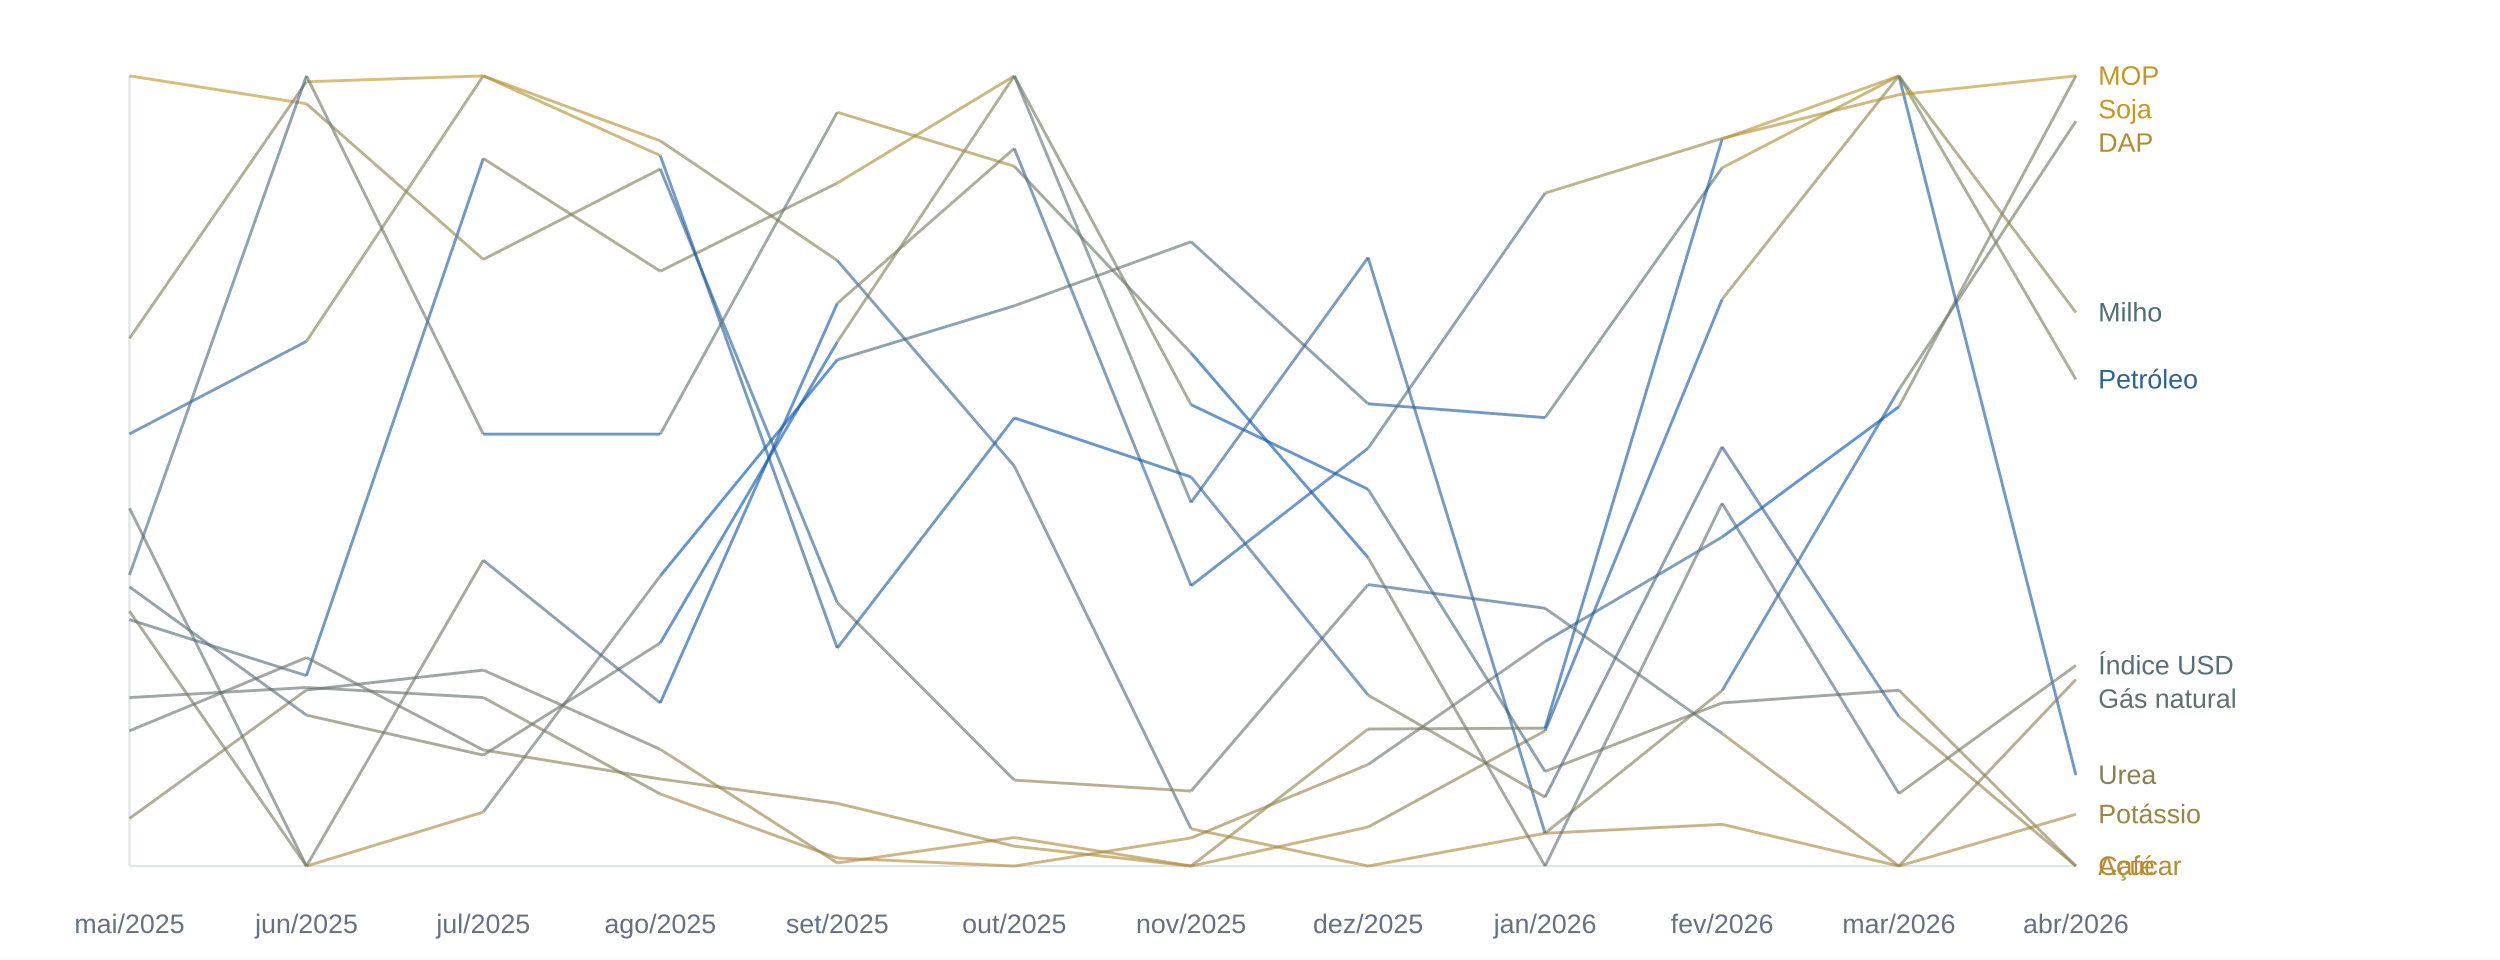
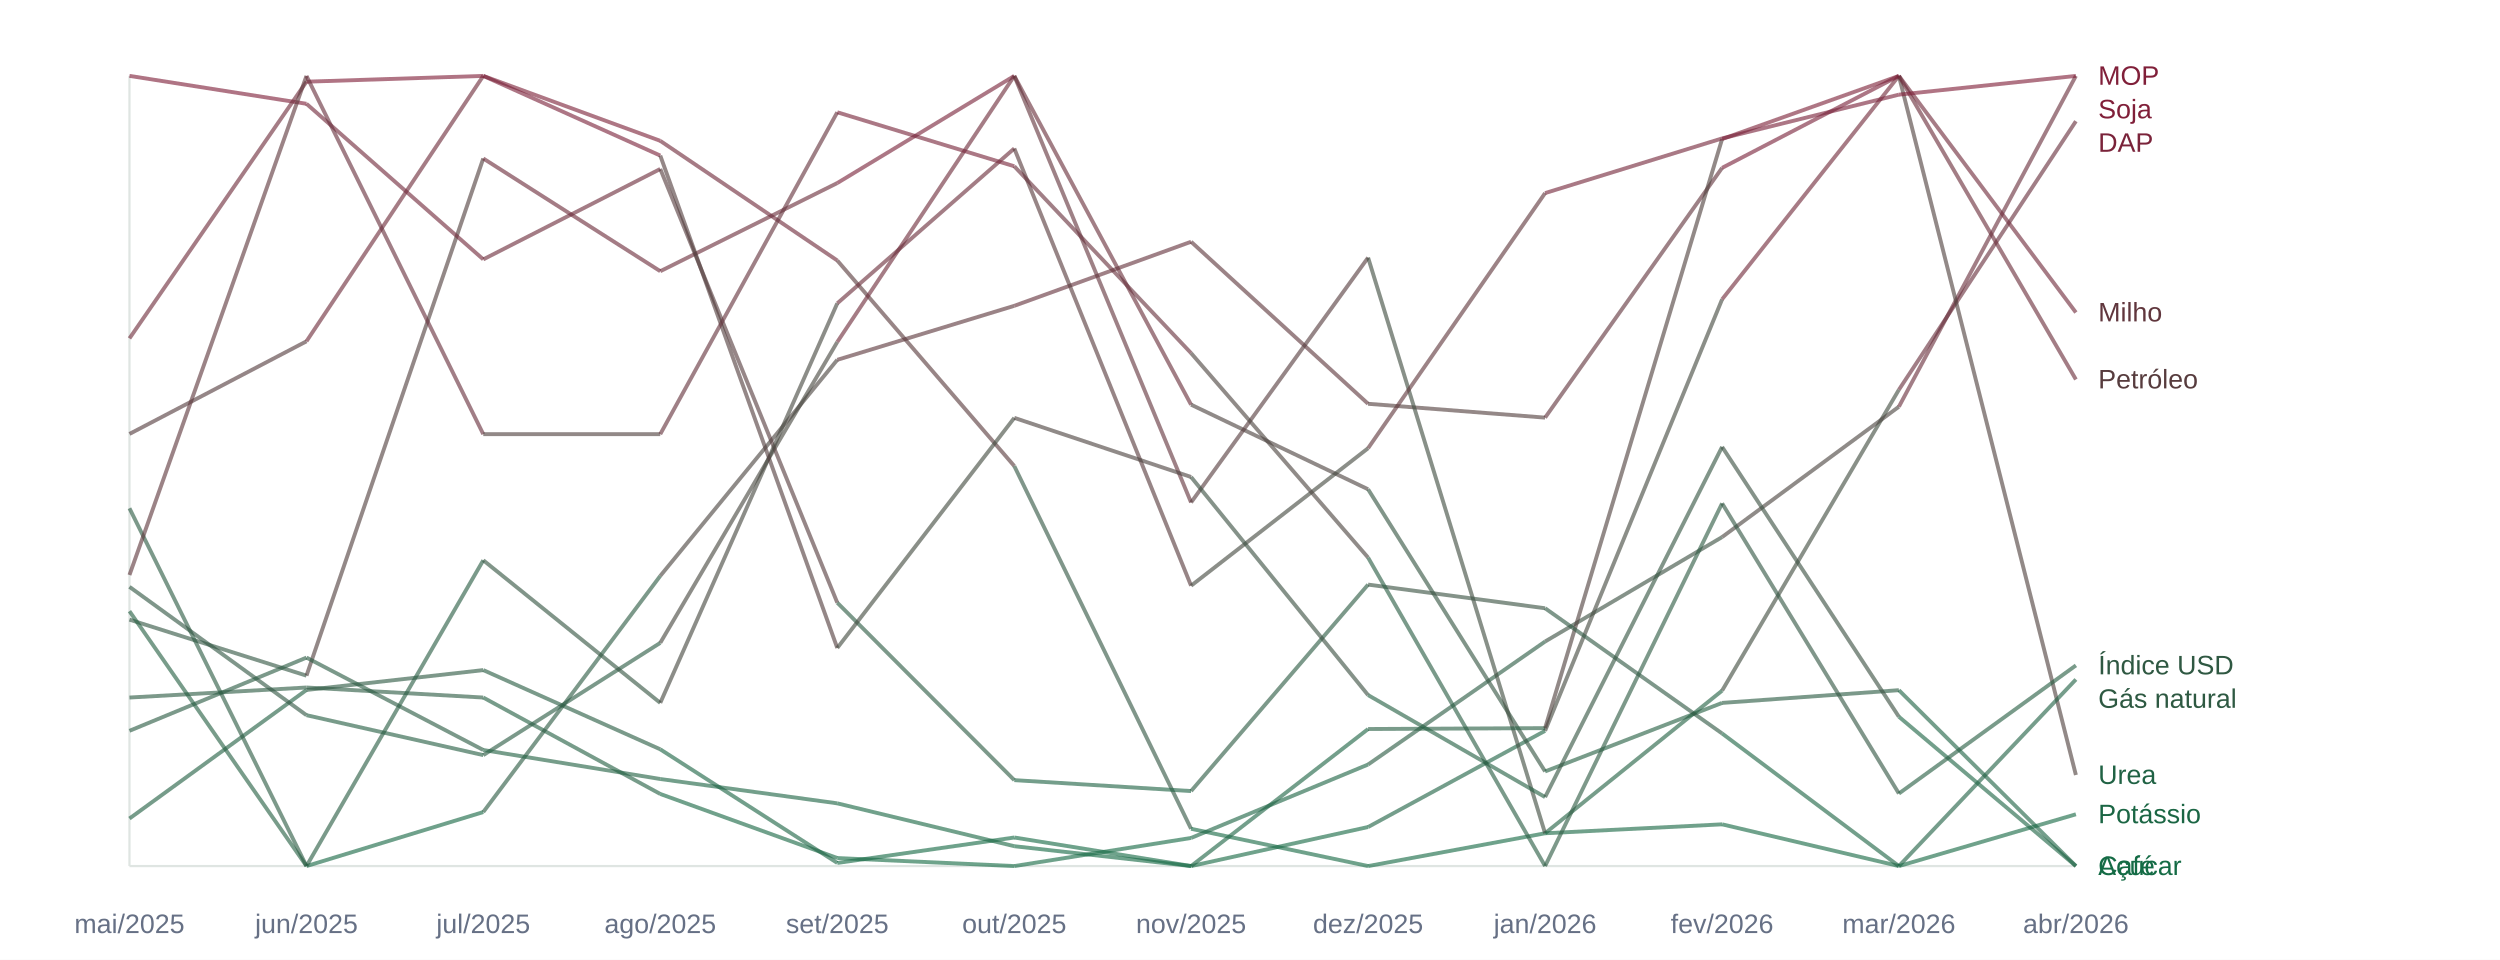
<svg xmlns="http://www.w3.org/2000/svg" viewBox="0 0 1120 430" preserveAspectRatio="xMidYMid meet" role="img" aria-labelledby="titulo">
  <rect width="100%" height="100%" fill="#fff" />
  <line x1="58" y1="388" x2="930" y2="388" stroke="#dfe5e2" />
  <line x1="58" y1="34" x2="58" y2="388" stroke="#dfe5e2" />
  <text x="58.0" y="418" text-anchor="middle" font-family="Arial,sans-serif" font-size="12" fill="#667085">mai/2025</text>
  <text x="137.3" y="418" text-anchor="middle" font-family="Arial,sans-serif" font-size="12" fill="#667085">jun/2025</text>
  <text x="216.5" y="418" text-anchor="middle" font-family="Arial,sans-serif" font-size="12" fill="#667085">jul/2025</text>
  <text x="295.8" y="418" text-anchor="middle" font-family="Arial,sans-serif" font-size="12" fill="#667085">ago/2025</text>
  <text x="375.1" y="418" text-anchor="middle" font-family="Arial,sans-serif" font-size="12" fill="#667085">set/2025</text>
  <text x="454.4" y="418" text-anchor="middle" font-family="Arial,sans-serif" font-size="12" fill="#667085">out/2025</text>
  <text x="533.6" y="418" text-anchor="middle" font-family="Arial,sans-serif" font-size="12" fill="#667085">nov/2025</text>
  <text x="612.9" y="418" text-anchor="middle" font-family="Arial,sans-serif" font-size="12" fill="#667085">dez/2025</text>
  <text x="692.2" y="418" text-anchor="middle" font-family="Arial,sans-serif" font-size="12" fill="#667085">jan/2026</text>
  <text x="771.5" y="418" text-anchor="middle" font-family="Arial,sans-serif" font-size="12" fill="#667085">fev/2026</text>
  <text x="850.7" y="418" text-anchor="middle" font-family="Arial,sans-serif" font-size="12" fill="#667085">mar/2026</text>
  <text x="930.0" y="418" text-anchor="middle" font-family="Arial,sans-serif" font-size="12" fill="#667085">abr/2026</text>
-   <line x1="58.0" y1="194.4" x2="137.3" y2="152.9" stroke="#296095" stroke-width="1.3" stroke-opacity=".62" />
-   <line x1="137.3" y1="152.9" x2="216.5" y2="34.0" stroke="#827f54" stroke-width="1.3" stroke-opacity=".62" />
-   <line x1="216.5" y1="34.0" x2="295.8" y2="63.1" stroke="#b4902f" stroke-width="1.3" stroke-opacity=".62" />
-   <line x1="295.8" y1="63.1" x2="375.1" y2="116.7" stroke="#868151" stroke-width="1.3" stroke-opacity=".62" />
-   <line x1="375.1" y1="116.7" x2="454.4" y2="208.8" stroke="#35658c" stroke-width="1.3" stroke-opacity=".62" />
-   <line x1="454.4" y1="208.8" x2="533.6" y2="371.3" stroke="#516b7b" stroke-width="1.3" stroke-opacity=".62" />
-   <line x1="533.6" y1="371.3" x2="612.9" y2="388.0" stroke="#ac883a" stroke-width="1.3" stroke-opacity=".62" />
-   <line x1="612.9" y1="388.0" x2="692.2" y2="373.3" stroke="#ad8939" stroke-width="1.3" stroke-opacity=".62" />
-   <line x1="692.2" y1="373.3" x2="771.5" y2="309.4" stroke="#857c56" stroke-width="1.3" stroke-opacity=".62" />
-   <line x1="771.5" y1="309.4" x2="850.7" y2="174.6" stroke="#205c9e" stroke-width="1.3" stroke-opacity=".62" />
-   <line x1="850.7" y1="174.6" x2="930.0" y2="54.3" stroke="#6b7765" stroke-width="1.3" stroke-opacity=".62" />
-   <line x1="58.0" y1="312.5" x2="137.3" y2="308.0" stroke="#66726c" stroke-width="1.3" stroke-opacity=".62" />
-   <line x1="137.3" y1="308.0" x2="216.5" y2="312.5" stroke="#66726c" stroke-width="1.3" stroke-opacity=".62" />
-   <line x1="216.5" y1="312.5" x2="295.8" y2="355.7" stroke="#7e7a5b" stroke-width="1.3" stroke-opacity=".62" />
-   <line x1="295.8" y1="355.7" x2="375.1" y2="384.4" stroke="#a38541" stroke-width="1.3" stroke-opacity=".62" />
-   <line x1="375.1" y1="384.4" x2="454.4" y2="388.0" stroke="#b38a35" stroke-width="1.3" stroke-opacity=".62" />
-   <line x1="454.4" y1="388.0" x2="533.6" y2="375.4" stroke="#af8939" stroke-width="1.3" stroke-opacity=".62" />
-   <line x1="533.6" y1="375.4" x2="612.9" y2="342.5" stroke="#978249" stroke-width="1.3" stroke-opacity=".62" />
-   <line x1="612.9" y1="342.5" x2="692.2" y2="287.4" stroke="#6a7369" stroke-width="1.3" stroke-opacity=".62" />
-   <line x1="692.2" y1="287.4" x2="771.5" y2="240.6" stroke="#36638e" stroke-width="1.3" stroke-opacity=".62" />
-   <line x1="771.5" y1="240.6" x2="850.7" y2="182.2" stroke="#0052b4" stroke-width="1.3" stroke-opacity=".62" />
-   <line x1="850.7" y1="182.2" x2="930.0" y2="34.0" stroke="#727a60" stroke-width="1.3" stroke-opacity=".62" />
-   <line x1="58.0" y1="366.7" x2="137.3" y2="309.1" stroke="#827b58" stroke-width="1.3" stroke-opacity=".62" />
-   <line x1="137.3" y1="309.1" x2="216.5" y2="300.2" stroke="#607070" stroke-width="1.3" stroke-opacity=".62" />
-   <line x1="216.5" y1="300.2" x2="295.8" y2="335.7" stroke="#6d7467" stroke-width="1.3" stroke-opacity=".62" />
-   <line x1="295.8" y1="335.7" x2="375.1" y2="386.6" stroke="#9a8247" stroke-width="1.3" stroke-opacity=".62" />
-   <line x1="375.1" y1="386.6" x2="454.4" y2="375.2" stroke="#ae8939" stroke-width="1.3" stroke-opacity=".62" />
-   <line x1="454.4" y1="375.2" x2="533.6" y2="388.0" stroke="#ae8939" stroke-width="1.3" stroke-opacity=".62" />
-   <line x1="533.6" y1="388.0" x2="612.9" y2="370.5" stroke="#ac883a" stroke-width="1.3" stroke-opacity=".62" />
-   <line x1="612.9" y1="370.5" x2="692.2" y2="327.4" stroke="#8d7e50" stroke-width="1.3" stroke-opacity=".62" />
-   <line x1="692.2" y1="327.4" x2="771.5" y2="134.1" stroke="#1458a6" stroke-width="1.3" stroke-opacity=".62" />
-   <line x1="771.5" y1="134.1" x2="850.7" y2="34.0" stroke="#8d834c" stroke-width="1.3" stroke-opacity=".62" />
-   <line x1="850.7" y1="34.0" x2="930.0" y2="347.2" stroke="#175aa3" stroke-width="1.3" stroke-opacity=".62" />
-   <line x1="58.0" y1="277.6" x2="137.3" y2="302.7" stroke="#516c7b" stroke-width="1.3" stroke-opacity=".62" />
-   <line x1="137.3" y1="302.7" x2="216.5" y2="71.0" stroke="#1b5ba0" stroke-width="1.3" stroke-opacity=".62" />
-   <line x1="216.5" y1="71.0" x2="295.8" y2="121.5" stroke="#7f7e56" stroke-width="1.3" stroke-opacity=".62" />
-   <line x1="295.8" y1="121.5" x2="375.1" y2="82.0" stroke="#797c5b" stroke-width="1.3" stroke-opacity=".62" />
-   <line x1="375.1" y1="82.0" x2="454.4" y2="34.0" stroke="#a98d37" stroke-width="1.3" stroke-opacity=".62" />
-   <line x1="454.4" y1="34.0" x2="533.6" y2="181.3" stroke="#727a5f" stroke-width="1.3" stroke-opacity=".62" />
-   <line x1="533.6" y1="181.3" x2="612.9" y2="219.2" stroke="#0c56ab" stroke-width="1.3" stroke-opacity=".62" />
-   <line x1="612.9" y1="219.2" x2="692.2" y2="345.6" stroke="#496980" stroke-width="1.3" stroke-opacity=".62" />
-   <line x1="692.2" y1="345.6" x2="771.5" y2="314.9" stroke="#7a785e" stroke-width="1.3" stroke-opacity=".62" />
-   <line x1="771.5" y1="314.9" x2="850.7" y2="309.2" stroke="#67736b" stroke-width="1.3" stroke-opacity=".62" />
-   <line x1="850.7" y1="309.2" x2="930.0" y2="388.0" stroke="#8d7e50" stroke-width="1.3" stroke-opacity=".62" />
-   <line x1="58.0" y1="227.7" x2="137.3" y2="388.0" stroke="#63716e" stroke-width="1.3" stroke-opacity=".62" />
-   <line x1="137.3" y1="388.0" x2="216.5" y2="363.8" stroke="#a9873d" stroke-width="1.3" stroke-opacity=".62" />
-   <line x1="216.5" y1="363.8" x2="295.8" y2="258.0" stroke="#66726c" stroke-width="1.3" stroke-opacity=".62" />
-   <line x1="295.8" y1="258.0" x2="375.1" y2="161.2" stroke="#0253b3" stroke-width="1.3" stroke-opacity=".62" />
-   <line x1="375.1" y1="161.2" x2="454.4" y2="137.0" stroke="#456a81" stroke-width="1.3" stroke-opacity=".62" />
-   <line x1="454.4" y1="137.0" x2="533.6" y2="108.3" stroke="#62746c" stroke-width="1.3" stroke-opacity=".62" />
-   <line x1="533.6" y1="108.3" x2="612.9" y2="180.9" stroke="#4a6c7e" stroke-width="1.3" stroke-opacity=".62" />
-   <line x1="612.9" y1="180.9" x2="692.2" y2="187.1" stroke="#1e5c9e" stroke-width="1.3" stroke-opacity=".62" />
-   <line x1="692.2" y1="187.1" x2="771.5" y2="75.2" stroke="#587173" stroke-width="1.3" stroke-opacity=".62" />
-   <line x1="771.5" y1="75.2" x2="850.7" y2="34.0" stroke="#ad8e34" stroke-width="1.3" stroke-opacity=".62" />
-   <line x1="850.7" y1="34.0" x2="930.0" y2="140.0" stroke="#89824e" stroke-width="1.3" stroke-opacity=".62" />
-   <line x1="58.0" y1="262.9" x2="137.3" y2="320.4" stroke="#526c7a" stroke-width="1.3" stroke-opacity=".62" />
-   <line x1="137.3" y1="320.4" x2="216.5" y2="338.3" stroke="#79785e" stroke-width="1.3" stroke-opacity=".62" />
-   <line x1="216.5" y1="338.3" x2="295.8" y2="288.0" stroke="#68736a" stroke-width="1.3" stroke-opacity=".62" />
-   <line x1="295.8" y1="288.0" x2="375.1" y2="153.2" stroke="#0a55ad" stroke-width="1.3" stroke-opacity=".62" />
-   <line x1="375.1" y1="153.2" x2="454.4" y2="34.0" stroke="#827f54" stroke-width="1.3" stroke-opacity=".62" />
-   <line x1="454.4" y1="34.0" x2="533.6" y2="225.1" stroke="#5a7171" stroke-width="1.3" stroke-opacity=".62" />
-   <line x1="533.6" y1="225.1" x2="612.9" y2="115.4" stroke="#2d6293" stroke-width="1.3" stroke-opacity=".62" />
-   <line x1="612.9" y1="115.4" x2="692.2" y2="373.3" stroke="#225d9c" stroke-width="1.3" stroke-opacity=".62" />
-   <line x1="692.2" y1="373.3" x2="771.5" y2="369.3" stroke="#a48640" stroke-width="1.3" stroke-opacity=".62" />
-   <line x1="771.5" y1="369.3" x2="850.7" y2="388.0" stroke="#ab883b" stroke-width="1.3" stroke-opacity=".62" />
-   <line x1="850.7" y1="388.0" x2="930.0" y2="304.4" stroke="#8a7e52" stroke-width="1.3" stroke-opacity=".62" />
-   <line x1="58.0" y1="327.4" x2="137.3" y2="294.6" stroke="#66726c" stroke-width="1.3" stroke-opacity=".62" />
-   <line x1="137.3" y1="294.6" x2="216.5" y2="336.0" stroke="#6b7469" stroke-width="1.3" stroke-opacity=".62" />
-   <line x1="216.5" y1="336.0" x2="295.8" y2="349.0" stroke="#867c55" stroke-width="1.3" stroke-opacity=".62" />
-   <line x1="295.8" y1="349.0" x2="375.1" y2="359.9" stroke="#93804c" stroke-width="1.3" stroke-opacity=".62" />
-   <line x1="375.1" y1="359.9" x2="454.4" y2="379.1" stroke="#a28541" stroke-width="1.3" stroke-opacity=".62" />
-   <line x1="454.4" y1="379.1" x2="533.6" y2="388.0" stroke="#b08a37" stroke-width="1.3" stroke-opacity=".62" />
-   <line x1="533.6" y1="388.0" x2="612.9" y2="326.6" stroke="#96814a" stroke-width="1.3" stroke-opacity=".62" />
-   <line x1="612.9" y1="326.6" x2="692.2" y2="326.2" stroke="#767761" stroke-width="1.3" stroke-opacity=".62" />
-   <line x1="692.2" y1="326.2" x2="771.5" y2="62.3" stroke="#1358a6" stroke-width="1.3" stroke-opacity=".62" />
-   <line x1="771.5" y1="62.3" x2="850.7" y2="34.0" stroke="#b4912f" stroke-width="1.3" stroke-opacity=".62" />
-   <line x1="850.7" y1="34.0" x2="930.0" y2="170.0" stroke="#797c5b" stroke-width="1.3" stroke-opacity=".62" />
-   <line x1="58.0" y1="34.0" x2="137.3" y2="46.5" stroke="#bd9428" stroke-width="1.3" stroke-opacity=".62" />
-   <line x1="137.3" y1="46.5" x2="216.5" y2="116.2" stroke="#90844a" stroke-width="1.3" stroke-opacity=".62" />
-   <line x1="216.5" y1="116.2" x2="295.8" y2="75.7" stroke="#7f7e56" stroke-width="1.3" stroke-opacity=".62" />
-   <line x1="295.8" y1="75.7" x2="375.1" y2="270.0" stroke="#2a6195" stroke-width="1.3" stroke-opacity=".62" />
-   <line x1="375.1" y1="270.0" x2="454.4" y2="349.5" stroke="#65726d" stroke-width="1.3" stroke-opacity=".62" />
-   <line x1="454.4" y1="349.5" x2="533.6" y2="354.4" stroke="#907f4e" stroke-width="1.3" stroke-opacity=".62" />
-   <line x1="533.6" y1="354.4" x2="612.9" y2="261.9" stroke="#63716e" stroke-width="1.3" stroke-opacity=".62" />
-   <line x1="612.9" y1="261.9" x2="692.2" y2="272.5" stroke="#39648b" stroke-width="1.3" stroke-opacity=".62" />
-   <line x1="692.2" y1="272.5" x2="771.5" y2="328.6" stroke="#5c6f73" stroke-width="1.3" stroke-opacity=".62" />
-   <line x1="771.5" y1="328.6" x2="850.7" y2="388.0" stroke="#978149" stroke-width="1.3" stroke-opacity=".62" />
-   <line x1="850.7" y1="388.0" x2="930.0" y2="364.8" stroke="#a9873c" stroke-width="1.3" stroke-opacity=".62" />
-   <line x1="58.0" y1="273.8" x2="137.3" y2="388.0" stroke="#7b795d" stroke-width="1.3" stroke-opacity=".62" />
-   <line x1="137.3" y1="388.0" x2="216.5" y2="251.0" stroke="#6f7566" stroke-width="1.3" stroke-opacity=".62" />
-   <line x1="216.5" y1="251.0" x2="295.8" y2="314.9" stroke="#4a6980" stroke-width="1.3" stroke-opacity=".62" />
-   <line x1="295.8" y1="314.9" x2="375.1" y2="135.9" stroke="#0f57aa" stroke-width="1.3" stroke-opacity=".62" />
-   <line x1="375.1" y1="135.9" x2="454.4" y2="66.5" stroke="#7a7c5a" stroke-width="1.3" stroke-opacity=".62" />
-   <line x1="454.4" y1="66.5" x2="533.6" y2="262.4" stroke="#34648e" stroke-width="1.3" stroke-opacity=".62" />
-   <line x1="533.6" y1="262.4" x2="612.9" y2="200.8" stroke="#1559a5" stroke-width="1.3" stroke-opacity=".62" />
-   <line x1="612.9" y1="200.8" x2="692.2" y2="86.5" stroke="#4b6c7d" stroke-width="1.3" stroke-opacity=".62" />
-   <line x1="692.2" y1="86.5" x2="771.5" y2="62.0" stroke="#978744" stroke-width="1.3" stroke-opacity=".62" />
-   <line x1="771.5" y1="62.0" x2="850.7" y2="42.4" stroke="#b08f32" stroke-width="1.3" stroke-opacity=".62" />
-   <line x1="850.7" y1="42.4" x2="930.0" y2="34.0" stroke="#bf9426" stroke-width="1.3" stroke-opacity=".62" />
-   <line x1="58.0" y1="151.6" x2="137.3" y2="36.6" stroke="#817f54" stroke-width="1.3" stroke-opacity=".62" />
-   <line x1="137.3" y1="36.6" x2="216.5" y2="34.0" stroke="#c39524" stroke-width="1.3" stroke-opacity=".62" />
-   <line x1="216.5" y1="34.0" x2="295.8" y2="69.7" stroke="#b08f32" stroke-width="1.3" stroke-opacity=".62" />
-   <line x1="295.8" y1="69.7" x2="375.1" y2="290.3" stroke="#225e9b" stroke-width="1.3" stroke-opacity=".62" />
-   <line x1="375.1" y1="290.3" x2="454.4" y2="187.2" stroke="#1c5ba0" stroke-width="1.3" stroke-opacity=".62" />
-   <line x1="454.4" y1="187.2" x2="533.6" y2="213.7" stroke="#0c56ab" stroke-width="1.3" stroke-opacity=".62" />
-   <line x1="533.6" y1="213.7" x2="612.9" y2="311.4" stroke="#35638f" stroke-width="1.3" stroke-opacity=".62" />
-   <line x1="612.9" y1="311.4" x2="692.2" y2="357.1" stroke="#7e7a5b" stroke-width="1.3" stroke-opacity=".62" />
-   <line x1="692.2" y1="357.1" x2="771.5" y2="200.2" stroke="#456883" stroke-width="1.3" stroke-opacity=".62" />
-   <line x1="771.5" y1="200.2" x2="850.7" y2="321.1" stroke="#336290" stroke-width="1.3" stroke-opacity=".62" />
-   <line x1="850.7" y1="321.1" x2="930.0" y2="388.0" stroke="#93804c" stroke-width="1.3" stroke-opacity=".62" />
-   <line x1="58.0" y1="257.6" x2="137.3" y2="34.0" stroke="#486b7f" stroke-width="1.3" stroke-opacity=".62" />
-   <line x1="137.3" y1="34.0" x2="216.5" y2="194.5" stroke="#6b7765" stroke-width="1.3" stroke-opacity=".62" />
-   <line x1="216.5" y1="194.5" x2="295.8" y2="194.5" stroke="#1258a6" stroke-width="1.3" stroke-opacity=".62" />
-   <line x1="295.8" y1="194.5" x2="375.1" y2="50.3" stroke="#62746b" stroke-width="1.3" stroke-opacity=".62" />
-   <line x1="375.1" y1="50.3" x2="454.4" y2="74.5" stroke="#a58b3a" stroke-width="1.3" stroke-opacity=".62" />
-   <line x1="454.4" y1="74.5" x2="533.6" y2="158.2" stroke="#697666" stroke-width="1.3" stroke-opacity=".62" />
-   <line x1="533.6" y1="158.2" x2="612.9" y2="249.8" stroke="#0855ae" stroke-width="1.3" stroke-opacity=".62" />
-   <line x1="612.9" y1="249.8" x2="692.2" y2="388.0" stroke="#6e7566" stroke-width="1.3" stroke-opacity=".62" />
-   <line x1="692.2" y1="388.0" x2="771.5" y2="225.5" stroke="#62716f" stroke-width="1.3" stroke-opacity=".62" />
-   <line x1="771.5" y1="225.5" x2="850.7" y2="355.5" stroke="#516c7a" stroke-width="1.3" stroke-opacity=".62" />
-   <line x1="850.7" y1="355.5" x2="930.0" y2="298.1" stroke="#767760" stroke-width="1.3" stroke-opacity=".62" />
-   <text x="940" y="38.0" font-family="Arial,sans-serif" font-size="12" fill="#c49623">MOP</text>
-   <text x="940" y="53.0" font-family="Arial,sans-serif" font-size="12" fill="#c49623">Soja</text>
-   <text x="940" y="68.0" font-family="Arial,sans-serif" font-size="12" fill="#ad8e34">DAP</text>
-   <text x="940" y="144.0" font-family="Arial,sans-serif" font-size="12" fill="#4f6d7a">Milho</text>
-   <text x="940" y="174.0" font-family="Arial,sans-serif" font-size="12" fill="#2d6292">Petróleo</text>
-   <text x="940" y="302.1" font-family="Arial,sans-serif" font-size="12" fill="#596e75">Índice USD</text>
-   <text x="940" y="317.1" font-family="Arial,sans-serif" font-size="12" fill="#5f7070">Gás natural</text>
-   <text x="940" y="351.2" font-family="Arial,sans-serif" font-size="12" fill="#8b7e51">Urea</text>
-   <text x="940" y="368.8" font-family="Arial,sans-serif" font-size="12" fill="#9d8445">Potássio</text>
-   <text x="940" y="392.0" font-family="Arial,sans-serif" font-size="12" fill="#b58b34">Açúcar</text>
-   <text x="940" y="392.0" font-family="Arial,sans-serif" font-size="12" fill="#b58b34">Café</text>
+   <line x1="58.0" y1="194.4" x2="137.3" y2="152.9" stroke="#553d3e" stroke-width="1.75" stroke-opacity=".62" />
+   <line x1="137.3" y1="152.9" x2="216.5" y2="34.0" stroke="#6e2c3b" stroke-width="1.75" stroke-opacity=".62" />
+   <line x1="216.5" y1="34.0" x2="295.8" y2="63.1" stroke="#7c2239" stroke-width="1.75" stroke-opacity=".62" />
+   <line x1="295.8" y1="63.1" x2="375.1" y2="116.7" stroke="#6f2b3b" stroke-width="1.75" stroke-opacity=".62" />
+   <line x1="375.1" y1="116.7" x2="454.4" y2="208.8" stroke="#593b3d" stroke-width="1.75" stroke-opacity=".62" />
+   <line x1="454.4" y1="208.8" x2="533.6" y2="371.3" stroke="#325642" stroke-width="1.75" stroke-opacity=".62" />
+   <line x1="533.6" y1="371.3" x2="612.9" y2="388.0" stroke="#176945" stroke-width="1.75" stroke-opacity=".62" />
+   <line x1="612.9" y1="388.0" x2="692.2" y2="373.3" stroke="#166945" stroke-width="1.75" stroke-opacity=".62" />
+   <line x1="692.2" y1="373.3" x2="771.5" y2="309.4" stroke="#226143" stroke-width="1.75" stroke-opacity=".62" />
+   <line x1="771.5" y1="309.4" x2="850.7" y2="174.6" stroke="#414c40" stroke-width="1.75" stroke-opacity=".62" />
+   <line x1="850.7" y1="174.6" x2="930.0" y2="54.3" stroke="#67303c" stroke-width="1.75" stroke-opacity=".62" />
+   <line x1="58.0" y1="312.5" x2="137.3" y2="308.0" stroke="#2c5a42" stroke-width="1.75" stroke-opacity=".62" />
+   <line x1="137.3" y1="308.0" x2="216.5" y2="312.5" stroke="#2c5a42" stroke-width="1.75" stroke-opacity=".62" />
+   <line x1="216.5" y1="312.5" x2="295.8" y2="355.7" stroke="#245f43" stroke-width="1.75" stroke-opacity=".62" />
+   <line x1="295.8" y1="355.7" x2="375.1" y2="384.4" stroke="#196744" stroke-width="1.75" stroke-opacity=".62" />
+   <line x1="375.1" y1="384.4" x2="454.4" y2="388.0" stroke="#156b45" stroke-width="1.75" stroke-opacity=".62" />
+   <line x1="454.4" y1="388.0" x2="533.6" y2="375.4" stroke="#166a45" stroke-width="1.75" stroke-opacity=".62" />
+   <line x1="533.6" y1="375.4" x2="612.9" y2="342.5" stroke="#1d6544" stroke-width="1.75" stroke-opacity=".62" />
+   <line x1="612.9" y1="342.5" x2="692.2" y2="287.4" stroke="#2a5b43" stroke-width="1.75" stroke-opacity=".62" />
+   <line x1="692.2" y1="287.4" x2="771.5" y2="240.6" stroke="#3a5041" stroke-width="1.75" stroke-opacity=".62" />
+   <line x1="771.5" y1="240.6" x2="850.7" y2="182.2" stroke="#4a453f" stroke-width="1.75" stroke-opacity=".62" />
+   <line x1="850.7" y1="182.2" x2="930.0" y2="34.0" stroke="#692f3c" stroke-width="1.75" stroke-opacity=".62" />
+   <line x1="58.0" y1="366.7" x2="137.3" y2="309.1" stroke="#236043" stroke-width="1.75" stroke-opacity=".62" />
+   <line x1="137.3" y1="309.1" x2="216.5" y2="300.2" stroke="#2d5942" stroke-width="1.75" stroke-opacity=".62" />
+   <line x1="216.5" y1="300.2" x2="295.8" y2="335.7" stroke="#295c43" stroke-width="1.75" stroke-opacity=".62" />
+   <line x1="295.8" y1="335.7" x2="375.1" y2="386.6" stroke="#1c6544" stroke-width="1.75" stroke-opacity=".62" />
+   <line x1="375.1" y1="386.6" x2="454.4" y2="375.2" stroke="#166945" stroke-width="1.75" stroke-opacity=".62" />
+   <line x1="454.4" y1="375.2" x2="533.6" y2="388.0" stroke="#166a45" stroke-width="1.75" stroke-opacity=".62" />
+   <line x1="533.6" y1="388.0" x2="612.9" y2="370.5" stroke="#176945" stroke-width="1.75" stroke-opacity=".62" />
+   <line x1="612.9" y1="370.5" x2="692.2" y2="327.4" stroke="#206344" stroke-width="1.75" stroke-opacity=".62" />
+   <line x1="692.2" y1="327.4" x2="771.5" y2="134.1" stroke="#444940" stroke-width="1.75" stroke-opacity=".62" />
+   <line x1="771.5" y1="134.1" x2="850.7" y2="34.0" stroke="#712a3b" stroke-width="1.75" stroke-opacity=".62" />
+   <line x1="850.7" y1="34.0" x2="930.0" y2="347.2" stroke="#50413e" stroke-width="1.75" stroke-opacity=".62" />
+   <line x1="58.0" y1="277.6" x2="137.3" y2="302.7" stroke="#325642" stroke-width="1.75" stroke-opacity=".62" />
+   <line x1="137.3" y1="302.7" x2="216.5" y2="71.0" stroke="#51403e" stroke-width="1.75" stroke-opacity=".62" />
+   <line x1="216.5" y1="71.0" x2="295.8" y2="121.5" stroke="#6d2c3b" stroke-width="1.75" stroke-opacity=".62" />
+   <line x1="295.8" y1="121.5" x2="375.1" y2="82.0" stroke="#6b2e3b" stroke-width="1.75" stroke-opacity=".62" />
+   <line x1="375.1" y1="82.0" x2="454.4" y2="34.0" stroke="#79243a" stroke-width="1.75" stroke-opacity=".62" />
+   <line x1="454.4" y1="34.0" x2="533.6" y2="181.3" stroke="#6a2f3b" stroke-width="1.75" stroke-opacity=".62" />
+   <line x1="533.6" y1="181.3" x2="612.9" y2="219.2" stroke="#4d433f" stroke-width="1.75" stroke-opacity=".62" />
+   <line x1="612.9" y1="219.2" x2="692.2" y2="345.6" stroke="#345441" stroke-width="1.75" stroke-opacity=".62" />
+   <line x1="692.2" y1="345.6" x2="771.5" y2="314.9" stroke="#265f43" stroke-width="1.75" stroke-opacity=".62" />
+   <line x1="771.5" y1="314.9" x2="850.7" y2="309.2" stroke="#2b5b42" stroke-width="1.75" stroke-opacity=".62" />
+   <line x1="850.7" y1="309.2" x2="930.0" y2="388.0" stroke="#206344" stroke-width="1.75" stroke-opacity=".62" />
+   <line x1="58.0" y1="227.7" x2="137.3" y2="388.0" stroke="#2c5a42" stroke-width="1.75" stroke-opacity=".62" />
+   <line x1="137.3" y1="388.0" x2="216.5" y2="363.8" stroke="#186845" stroke-width="1.75" stroke-opacity=".62" />
+   <line x1="216.5" y1="363.8" x2="295.8" y2="258.0" stroke="#2c5a42" stroke-width="1.75" stroke-opacity=".62" />
+   <line x1="295.8" y1="258.0" x2="375.1" y2="161.2" stroke="#4a453f" stroke-width="1.75" stroke-opacity=".62" />
+   <line x1="375.1" y1="161.2" x2="454.4" y2="137.0" stroke="#5d383d" stroke-width="1.75" stroke-opacity=".62" />
+   <line x1="454.4" y1="137.0" x2="533.6" y2="108.3" stroke="#65323c" stroke-width="1.75" stroke-opacity=".62" />
+   <line x1="533.6" y1="108.3" x2="612.9" y2="180.9" stroke="#5e373d" stroke-width="1.75" stroke-opacity=".62" />
+   <line x1="612.9" y1="180.9" x2="692.2" y2="187.1" stroke="#523f3e" stroke-width="1.75" stroke-opacity=".62" />
+   <line x1="692.2" y1="187.1" x2="771.5" y2="75.2" stroke="#62343c" stroke-width="1.75" stroke-opacity=".62" />
+   <line x1="771.5" y1="75.2" x2="850.7" y2="34.0" stroke="#7a233a" stroke-width="1.75" stroke-opacity=".62" />
+   <line x1="850.7" y1="34.0" x2="930.0" y2="140.0" stroke="#702a3b" stroke-width="1.75" stroke-opacity=".62" />
+   <line x1="58.0" y1="262.9" x2="137.3" y2="320.4" stroke="#315642" stroke-width="1.75" stroke-opacity=".62" />
+   <line x1="137.3" y1="320.4" x2="216.5" y2="338.3" stroke="#265e43" stroke-width="1.75" stroke-opacity=".62" />
+   <line x1="216.5" y1="338.3" x2="295.8" y2="288.0" stroke="#2b5b42" stroke-width="1.75" stroke-opacity=".62" />
+   <line x1="295.8" y1="288.0" x2="375.1" y2="153.2" stroke="#47473f" stroke-width="1.75" stroke-opacity=".62" />
+   <line x1="375.1" y1="153.2" x2="454.4" y2="34.0" stroke="#6e2c3b" stroke-width="1.75" stroke-opacity=".62" />
+   <line x1="454.4" y1="34.0" x2="533.6" y2="225.1" stroke="#63343c" stroke-width="1.75" stroke-opacity=".62" />
+   <line x1="533.6" y1="225.1" x2="612.9" y2="115.4" stroke="#563c3e" stroke-width="1.75" stroke-opacity=".62" />
+   <line x1="612.9" y1="115.4" x2="692.2" y2="373.3" stroke="#404c40" stroke-width="1.75" stroke-opacity=".62" />
+   <line x1="692.2" y1="373.3" x2="771.5" y2="369.3" stroke="#196744" stroke-width="1.75" stroke-opacity=".62" />
+   <line x1="771.5" y1="369.3" x2="850.7" y2="388.0" stroke="#176945" stroke-width="1.75" stroke-opacity=".62" />
+   <line x1="850.7" y1="388.0" x2="930.0" y2="304.4" stroke="#216244" stroke-width="1.75" stroke-opacity=".62" />
+   <line x1="58.0" y1="327.4" x2="137.3" y2="294.6" stroke="#2b5a42" stroke-width="1.75" stroke-opacity=".62" />
+   <line x1="137.3" y1="294.6" x2="216.5" y2="336.0" stroke="#2a5b43" stroke-width="1.75" stroke-opacity=".62" />
+   <line x1="216.5" y1="336.0" x2="295.8" y2="349.0" stroke="#226143" stroke-width="1.75" stroke-opacity=".62" />
+   <line x1="295.8" y1="349.0" x2="375.1" y2="359.9" stroke="#1e6444" stroke-width="1.75" stroke-opacity=".62" />
+   <line x1="375.1" y1="359.9" x2="454.4" y2="379.1" stroke="#1a6744" stroke-width="1.75" stroke-opacity=".62" />
+   <line x1="454.4" y1="379.1" x2="533.6" y2="388.0" stroke="#156a45" stroke-width="1.75" stroke-opacity=".62" />
+   <line x1="533.6" y1="388.0" x2="612.9" y2="326.6" stroke="#1d6444" stroke-width="1.75" stroke-opacity=".62" />
+   <line x1="612.9" y1="326.6" x2="692.2" y2="326.2" stroke="#275e43" stroke-width="1.75" stroke-opacity=".62" />
+   <line x1="692.2" y1="326.2" x2="771.5" y2="62.3" stroke="#4f413e" stroke-width="1.75" stroke-opacity=".62" />
+   <line x1="771.5" y1="62.3" x2="850.7" y2="34.0" stroke="#7c2239" stroke-width="1.75" stroke-opacity=".62" />
+   <line x1="850.7" y1="34.0" x2="930.0" y2="170.0" stroke="#6b2e3b" stroke-width="1.75" stroke-opacity=".62" />
+   <line x1="58.0" y1="34.0" x2="137.3" y2="46.5" stroke="#7e2039" stroke-width="1.75" stroke-opacity=".62" />
+   <line x1="137.3" y1="46.5" x2="216.5" y2="116.2" stroke="#72293b" stroke-width="1.75" stroke-opacity=".62" />
+   <line x1="216.5" y1="116.2" x2="295.8" y2="75.7" stroke="#6d2c3b" stroke-width="1.75" stroke-opacity=".62" />
+   <line x1="295.8" y1="75.7" x2="375.1" y2="270.0" stroke="#563d3e" stroke-width="1.75" stroke-opacity=".62" />
+   <line x1="375.1" y1="270.0" x2="454.4" y2="349.5" stroke="#2c5a42" stroke-width="1.75" stroke-opacity=".62" />
+   <line x1="454.4" y1="349.5" x2="533.6" y2="354.4" stroke="#1f6344" stroke-width="1.75" stroke-opacity=".62" />
+   <line x1="533.6" y1="354.4" x2="612.9" y2="261.9" stroke="#2c5a42" stroke-width="1.75" stroke-opacity=".62" />
+   <line x1="612.9" y1="261.9" x2="692.2" y2="272.5" stroke="#395141" stroke-width="1.75" stroke-opacity=".62" />
+   <line x1="692.2" y1="272.5" x2="771.5" y2="328.6" stroke="#2f5842" stroke-width="1.75" stroke-opacity=".62" />
+   <line x1="771.5" y1="328.6" x2="850.7" y2="388.0" stroke="#1d6544" stroke-width="1.75" stroke-opacity=".62" />
+   <line x1="850.7" y1="388.0" x2="930.0" y2="364.8" stroke="#186945" stroke-width="1.75" stroke-opacity=".62" />
+   <line x1="58.0" y1="273.8" x2="137.3" y2="388.0" stroke="#255f43" stroke-width="1.75" stroke-opacity=".62" />
+   <line x1="137.3" y1="388.0" x2="216.5" y2="251.0" stroke="#295c43" stroke-width="1.75" stroke-opacity=".62" />
+   <line x1="216.5" y1="251.0" x2="295.8" y2="314.9" stroke="#345441" stroke-width="1.75" stroke-opacity=".62" />
+   <line x1="295.8" y1="314.9" x2="375.1" y2="135.9" stroke="#46483f" stroke-width="1.75" stroke-opacity=".62" />
+   <line x1="375.1" y1="135.9" x2="454.4" y2="66.5" stroke="#6b2d3b" stroke-width="1.75" stroke-opacity=".62" />
+   <line x1="454.4" y1="66.5" x2="533.6" y2="262.4" stroke="#583b3d" stroke-width="1.75" stroke-opacity=".62" />
+   <line x1="533.6" y1="262.4" x2="612.9" y2="200.8" stroke="#444940" stroke-width="1.75" stroke-opacity=".62" />
+   <line x1="612.9" y1="200.8" x2="692.2" y2="86.5" stroke="#5f373d" stroke-width="1.75" stroke-opacity=".62" />
+   <line x1="692.2" y1="86.5" x2="771.5" y2="62.0" stroke="#74283a" stroke-width="1.75" stroke-opacity=".62" />
+   <line x1="771.5" y1="62.0" x2="850.7" y2="42.4" stroke="#7a233a" stroke-width="1.75" stroke-opacity=".62" />
+   <line x1="850.7" y1="42.4" x2="930.0" y2="34.0" stroke="#7f2039" stroke-width="1.75" stroke-opacity=".62" />
+   <line x1="58.0" y1="151.6" x2="137.3" y2="36.6" stroke="#6e2c3b" stroke-width="1.75" stroke-opacity=".62" />
+   <line x1="137.3" y1="36.6" x2="216.5" y2="34.0" stroke="#801f39" stroke-width="1.75" stroke-opacity=".62" />
+   <line x1="216.5" y1="34.0" x2="295.8" y2="69.7" stroke="#7b233a" stroke-width="1.75" stroke-opacity=".62" />
+   <line x1="295.8" y1="69.7" x2="375.1" y2="290.3" stroke="#533e3e" stroke-width="1.75" stroke-opacity=".62" />
+   <line x1="375.1" y1="290.3" x2="454.4" y2="187.2" stroke="#424b40" stroke-width="1.75" stroke-opacity=".62" />
+   <line x1="454.4" y1="187.2" x2="533.6" y2="213.7" stroke="#4d433f" stroke-width="1.75" stroke-opacity=".62" />
+   <line x1="533.6" y1="213.7" x2="612.9" y2="311.4" stroke="#3a5041" stroke-width="1.75" stroke-opacity=".62" />
+   <line x1="612.9" y1="311.4" x2="692.2" y2="357.1" stroke="#245f43" stroke-width="1.75" stroke-opacity=".62" />
+   <line x1="692.2" y1="357.1" x2="771.5" y2="200.2" stroke="#355441" stroke-width="1.75" stroke-opacity=".62" />
+   <line x1="771.5" y1="200.2" x2="850.7" y2="321.1" stroke="#3b5041" stroke-width="1.75" stroke-opacity=".62" />
+   <line x1="850.7" y1="321.1" x2="930.0" y2="388.0" stroke="#1e6444" stroke-width="1.75" stroke-opacity=".62" />
+   <line x1="58.0" y1="257.6" x2="137.3" y2="34.0" stroke="#5e373d" stroke-width="1.75" stroke-opacity=".62" />
+   <line x1="137.3" y1="34.0" x2="216.5" y2="194.5" stroke="#68303c" stroke-width="1.75" stroke-opacity=".62" />
+   <line x1="216.5" y1="194.5" x2="295.8" y2="194.5" stroke="#4f413e" stroke-width="1.75" stroke-opacity=".62" />
+   <line x1="295.8" y1="194.5" x2="375.1" y2="50.3" stroke="#65323c" stroke-width="1.75" stroke-opacity=".62" />
+   <line x1="375.1" y1="50.3" x2="454.4" y2="74.5" stroke="#77253a" stroke-width="1.75" stroke-opacity=".62" />
+   <line x1="454.4" y1="74.5" x2="533.6" y2="158.2" stroke="#67313c" stroke-width="1.75" stroke-opacity=".62" />
+   <line x1="533.6" y1="158.2" x2="612.9" y2="249.8" stroke="#4c443f" stroke-width="1.75" stroke-opacity=".62" />
+   <line x1="612.9" y1="249.8" x2="692.2" y2="388.0" stroke="#295c43" stroke-width="1.75" stroke-opacity=".62" />
+   <line x1="692.2" y1="388.0" x2="771.5" y2="225.5" stroke="#2d5a42" stroke-width="1.75" stroke-opacity=".62" />
+   <line x1="771.5" y1="225.5" x2="850.7" y2="355.5" stroke="#325642" stroke-width="1.75" stroke-opacity=".62" />
+   <line x1="850.7" y1="355.5" x2="930.0" y2="298.1" stroke="#275e43" stroke-width="1.75" stroke-opacity=".62" />
+   <text x="940" y="38.0" font-family="Arial,sans-serif" font-size="12" fill="#801f39">MOP</text>
+   <text x="940" y="53.0" font-family="Arial,sans-serif" font-size="12" fill="#801f39">Soja</text>
+   <text x="940" y="68.0" font-family="Arial,sans-serif" font-size="12" fill="#7a233a">DAP</text>
+   <text x="940" y="144.0" font-family="Arial,sans-serif" font-size="12" fill="#60363d">Milho</text>
+   <text x="940" y="174.0" font-family="Arial,sans-serif" font-size="12" fill="#573c3e">Petróleo</text>
+   <text x="940" y="302.1" font-family="Arial,sans-serif" font-size="12" fill="#2f5842">Índice USD</text>
+   <text x="940" y="317.1" font-family="Arial,sans-serif" font-size="12" fill="#2e5942">Gás natural</text>
+   <text x="940" y="351.2" font-family="Arial,sans-serif" font-size="12" fill="#206244">Urea</text>
+   <text x="940" y="368.8" font-family="Arial,sans-serif" font-size="12" fill="#1b6644">Potássio</text>
+   <text x="940" y="392.0" font-family="Arial,sans-serif" font-size="12" fill="#146b45">Açúcar</text>
+   <text x="940" y="392.0" font-family="Arial,sans-serif" font-size="12" fill="#146b45">Café</text>
</svg>
